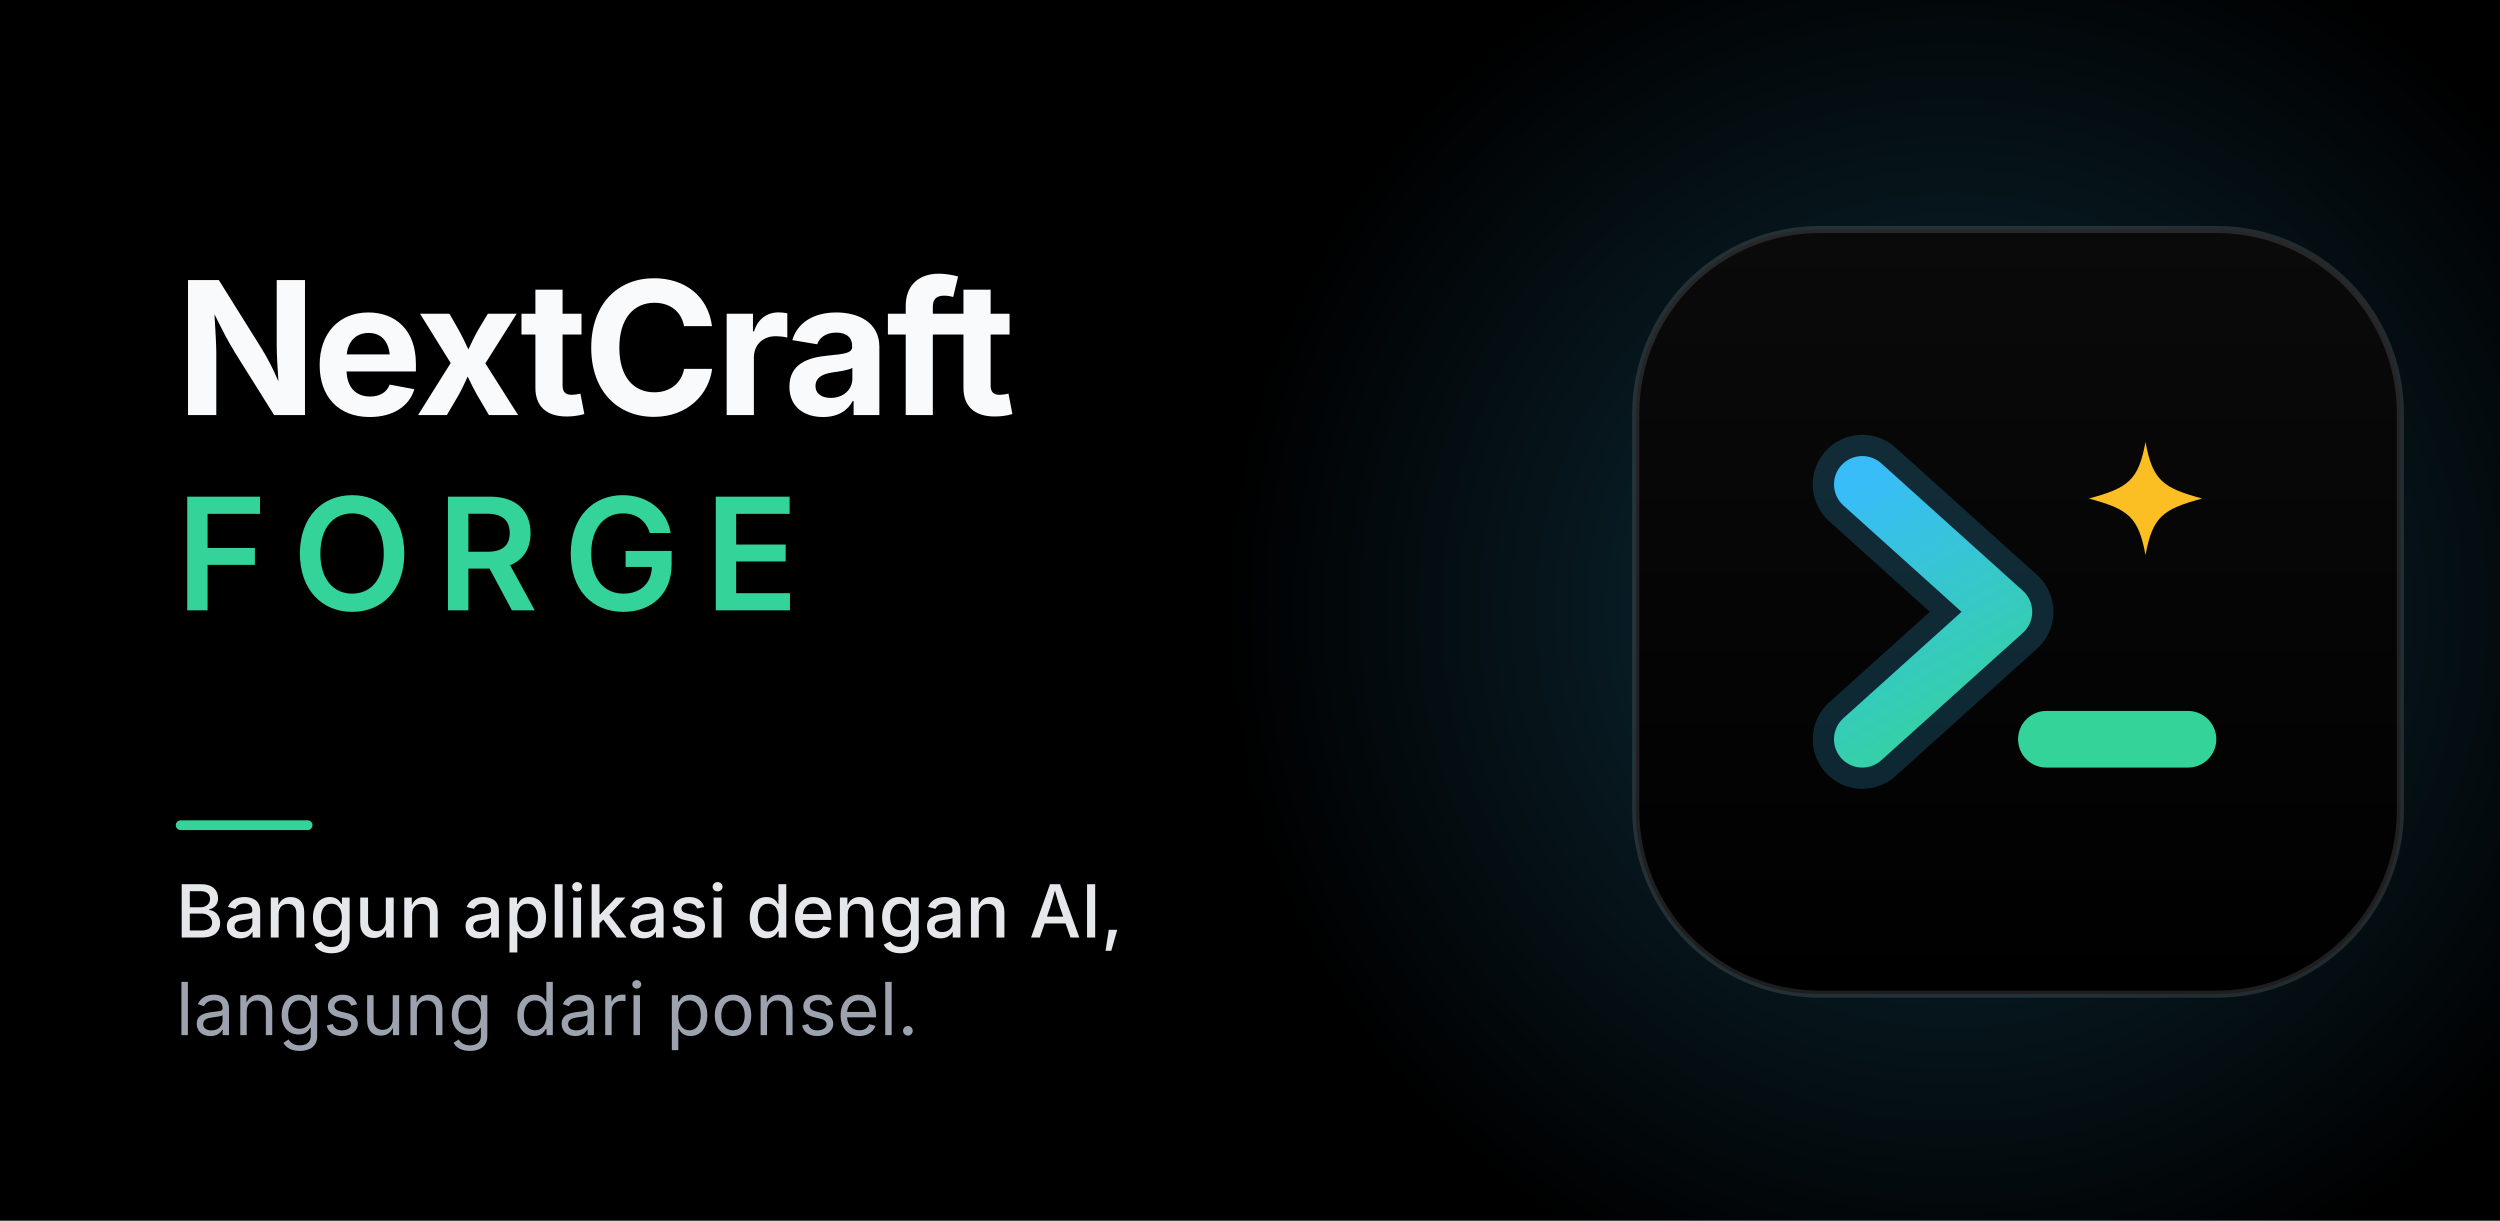
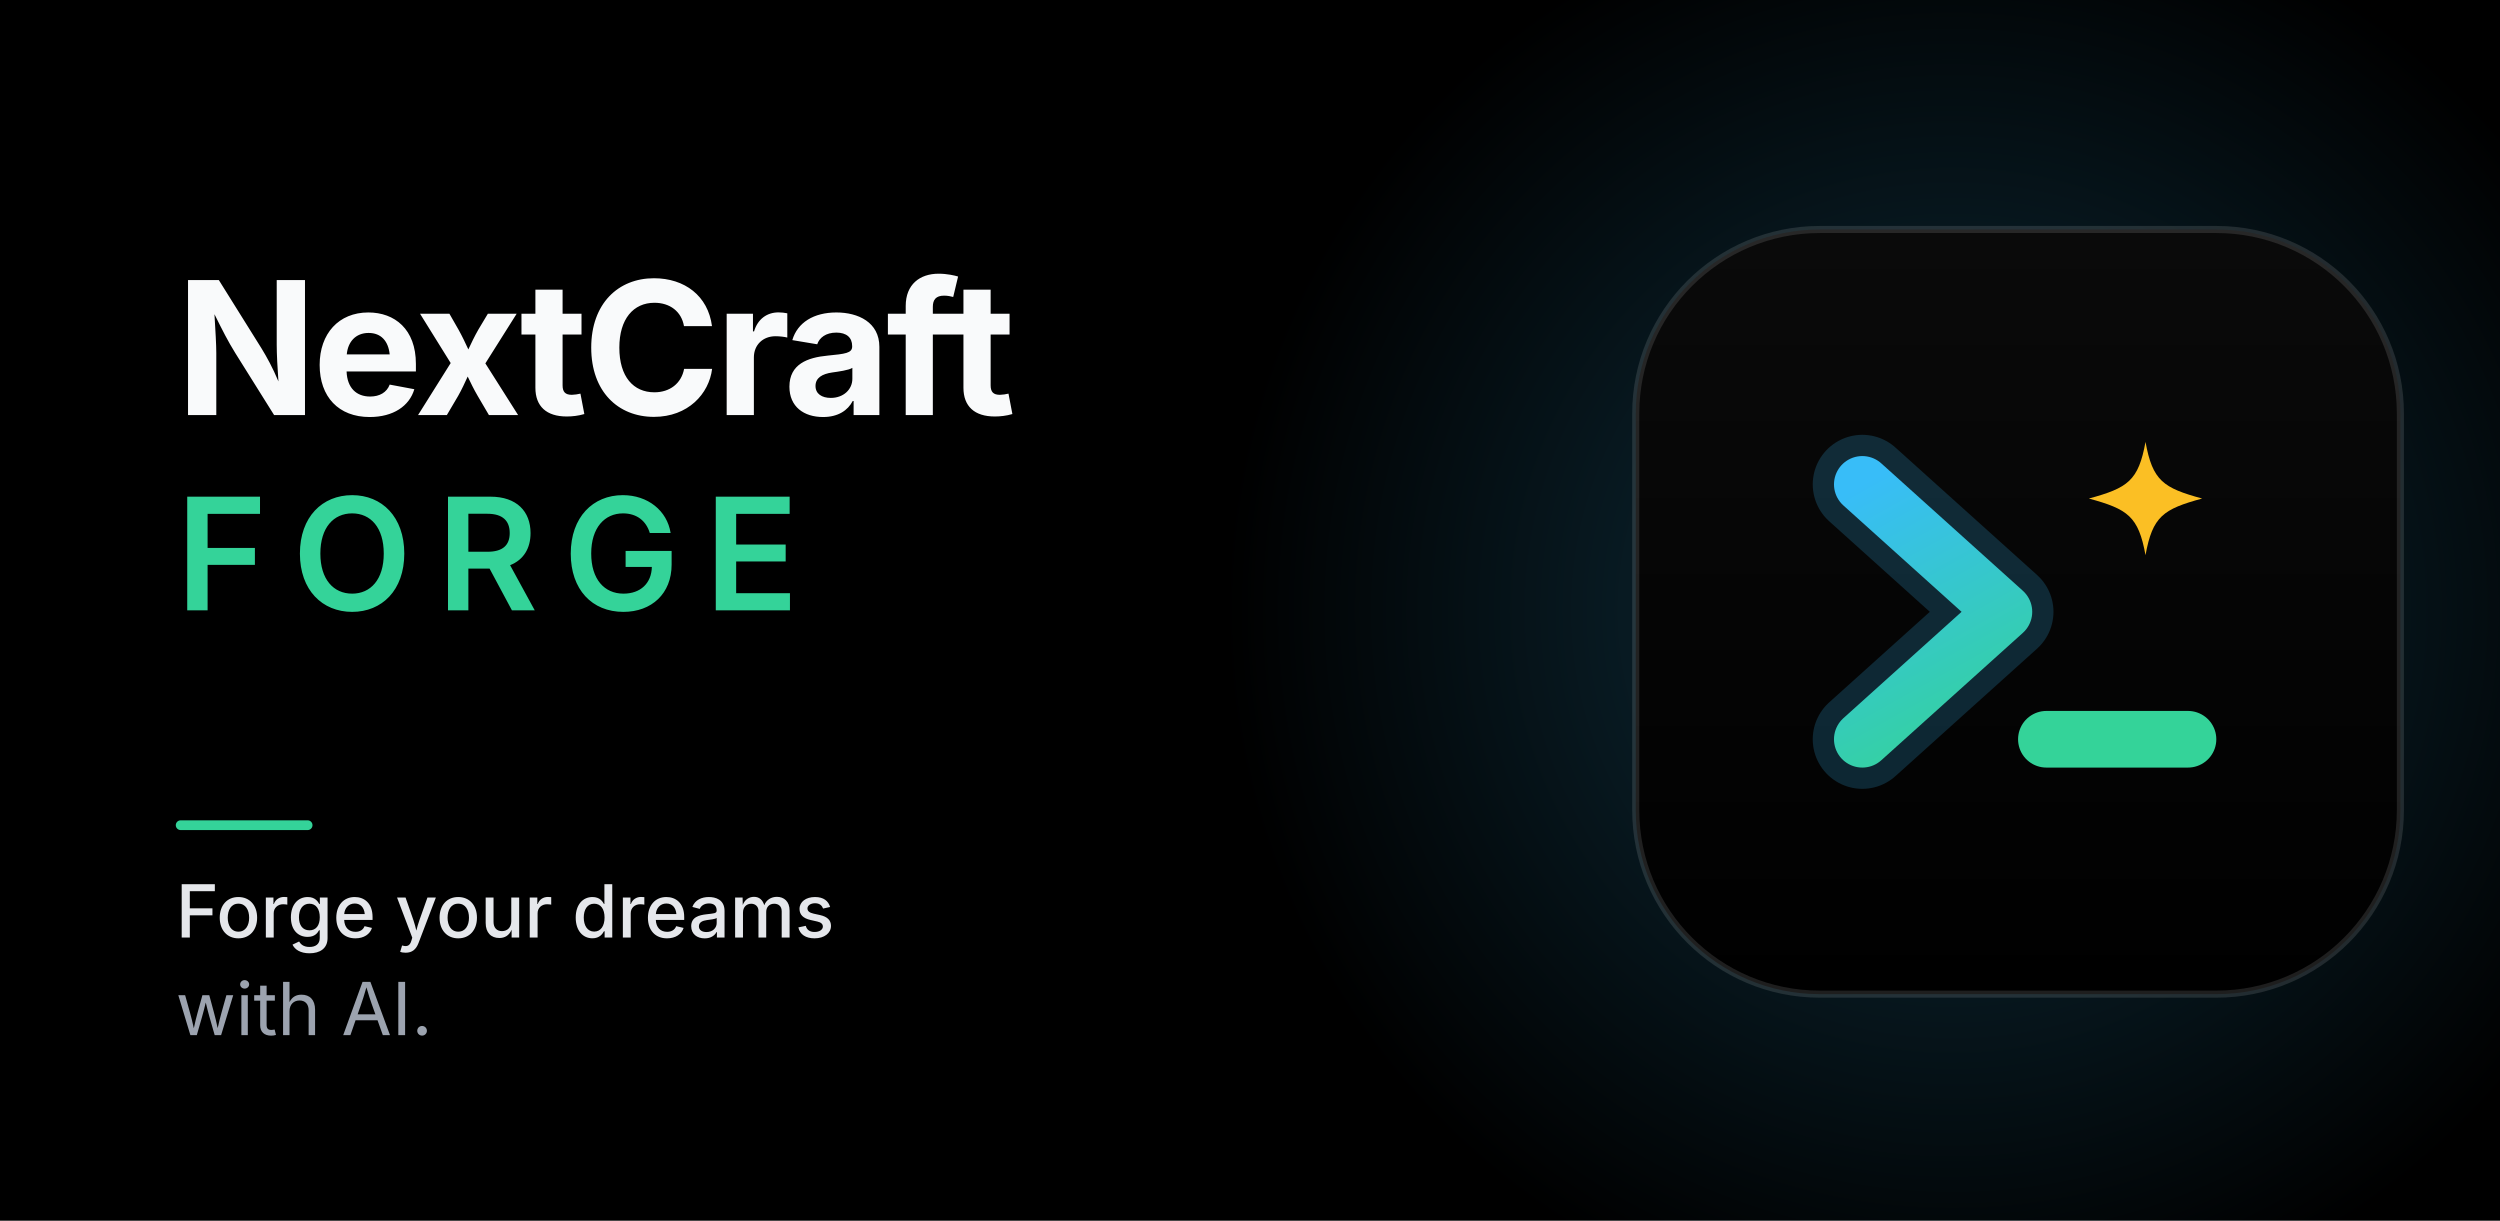
<svg xmlns="http://www.w3.org/2000/svg" viewBox="0 0 1024 500" width="1024" height="500" font-family="Inter,Helvetica,Arial,sans-serif">
  <defs>
    <linearGradient id="bg" x1="0" y1="0" x2="0" y2="1">
      <stop offset="0" stop-color="#0A0A0A" />
      <stop offset="1" stop-color="#000" />
    </linearGradient>
    <linearGradient id="g" gradientUnits="userSpaceOnUse" x1="32" y1="36" x2="52" y2="72">
      <stop offset="0" stop-color="#38BDF8" />
      <stop offset="1" stop-color="#34D399" />
    </linearGradient>
    <radialGradient id="glow" cx=".5" cy=".5" r=".5">
      <stop offset="0" stop-color="#38BDF8" stop-opacity=".25" />
      <stop offset="1" stop-color="#38BDF8" stop-opacity="0" />
    </radialGradient>
  </defs>
  <rect width="1024" height="500" fill="#000" />
  <circle cx="800" cy="250" r="300" fill="url(#glow)" />
  <text x="72" y="170" fill="#F9FAFB" font-size="76" font-weight="700" letter-spacing="-2">NextCraft</text>
  <text x="72" y="250" fill="url(#g)" font-size="64" font-weight="600" letter-spacing="10">FORGE</text>
  <rect x="72" y="336" width="56" height="4" rx="2" fill="url(#g)" />
-   <text x="72" y="384" fill="#E5E7EB" font-size="30" font-weight="500">Bangun aplikasi dengan AI,</text>
-   <text x="72" y="424" fill="#9CA3AF" font-size="30" font-weight="400">langsung dari ponsel.</text>
+   <text x="72" y="384" fill="#E5E7EB" font-size="30" font-weight="500">Forge your dreams</text>
+   <text x="72" y="424" fill="#9CA3AF" font-size="30" font-weight="400">with AI.</text>
  <g transform="translate(670,94) scale(2.9)">
    <rect width="108" height="108" rx="26" fill="url(#bg)" stroke="#fff" stroke-opacity=".12" />
    <path d="M32,36 L52,54 L32,72" fill="none" stroke="#38BDF8" stroke-opacity=".2" stroke-width="14" stroke-linecap="round" stroke-linejoin="round" />
    <path d="M32,36 L52,54 L32,72" fill="none" stroke="url(#g)" stroke-width="8" stroke-linecap="round" stroke-linejoin="round" />
    <path d="M58,72 H78" stroke="#34D399" stroke-width="8" stroke-linecap="round" />
    <path d="M72,30 C73,35.5 74.5,36.5 80,38 C74.5,39.5 73,40.5 72,46 C71,40.5 69.5,39.5 64,38 C69.5,36.5 71,35.5 72,30Z" fill="#FBBF24" />
  </g>
</svg>
